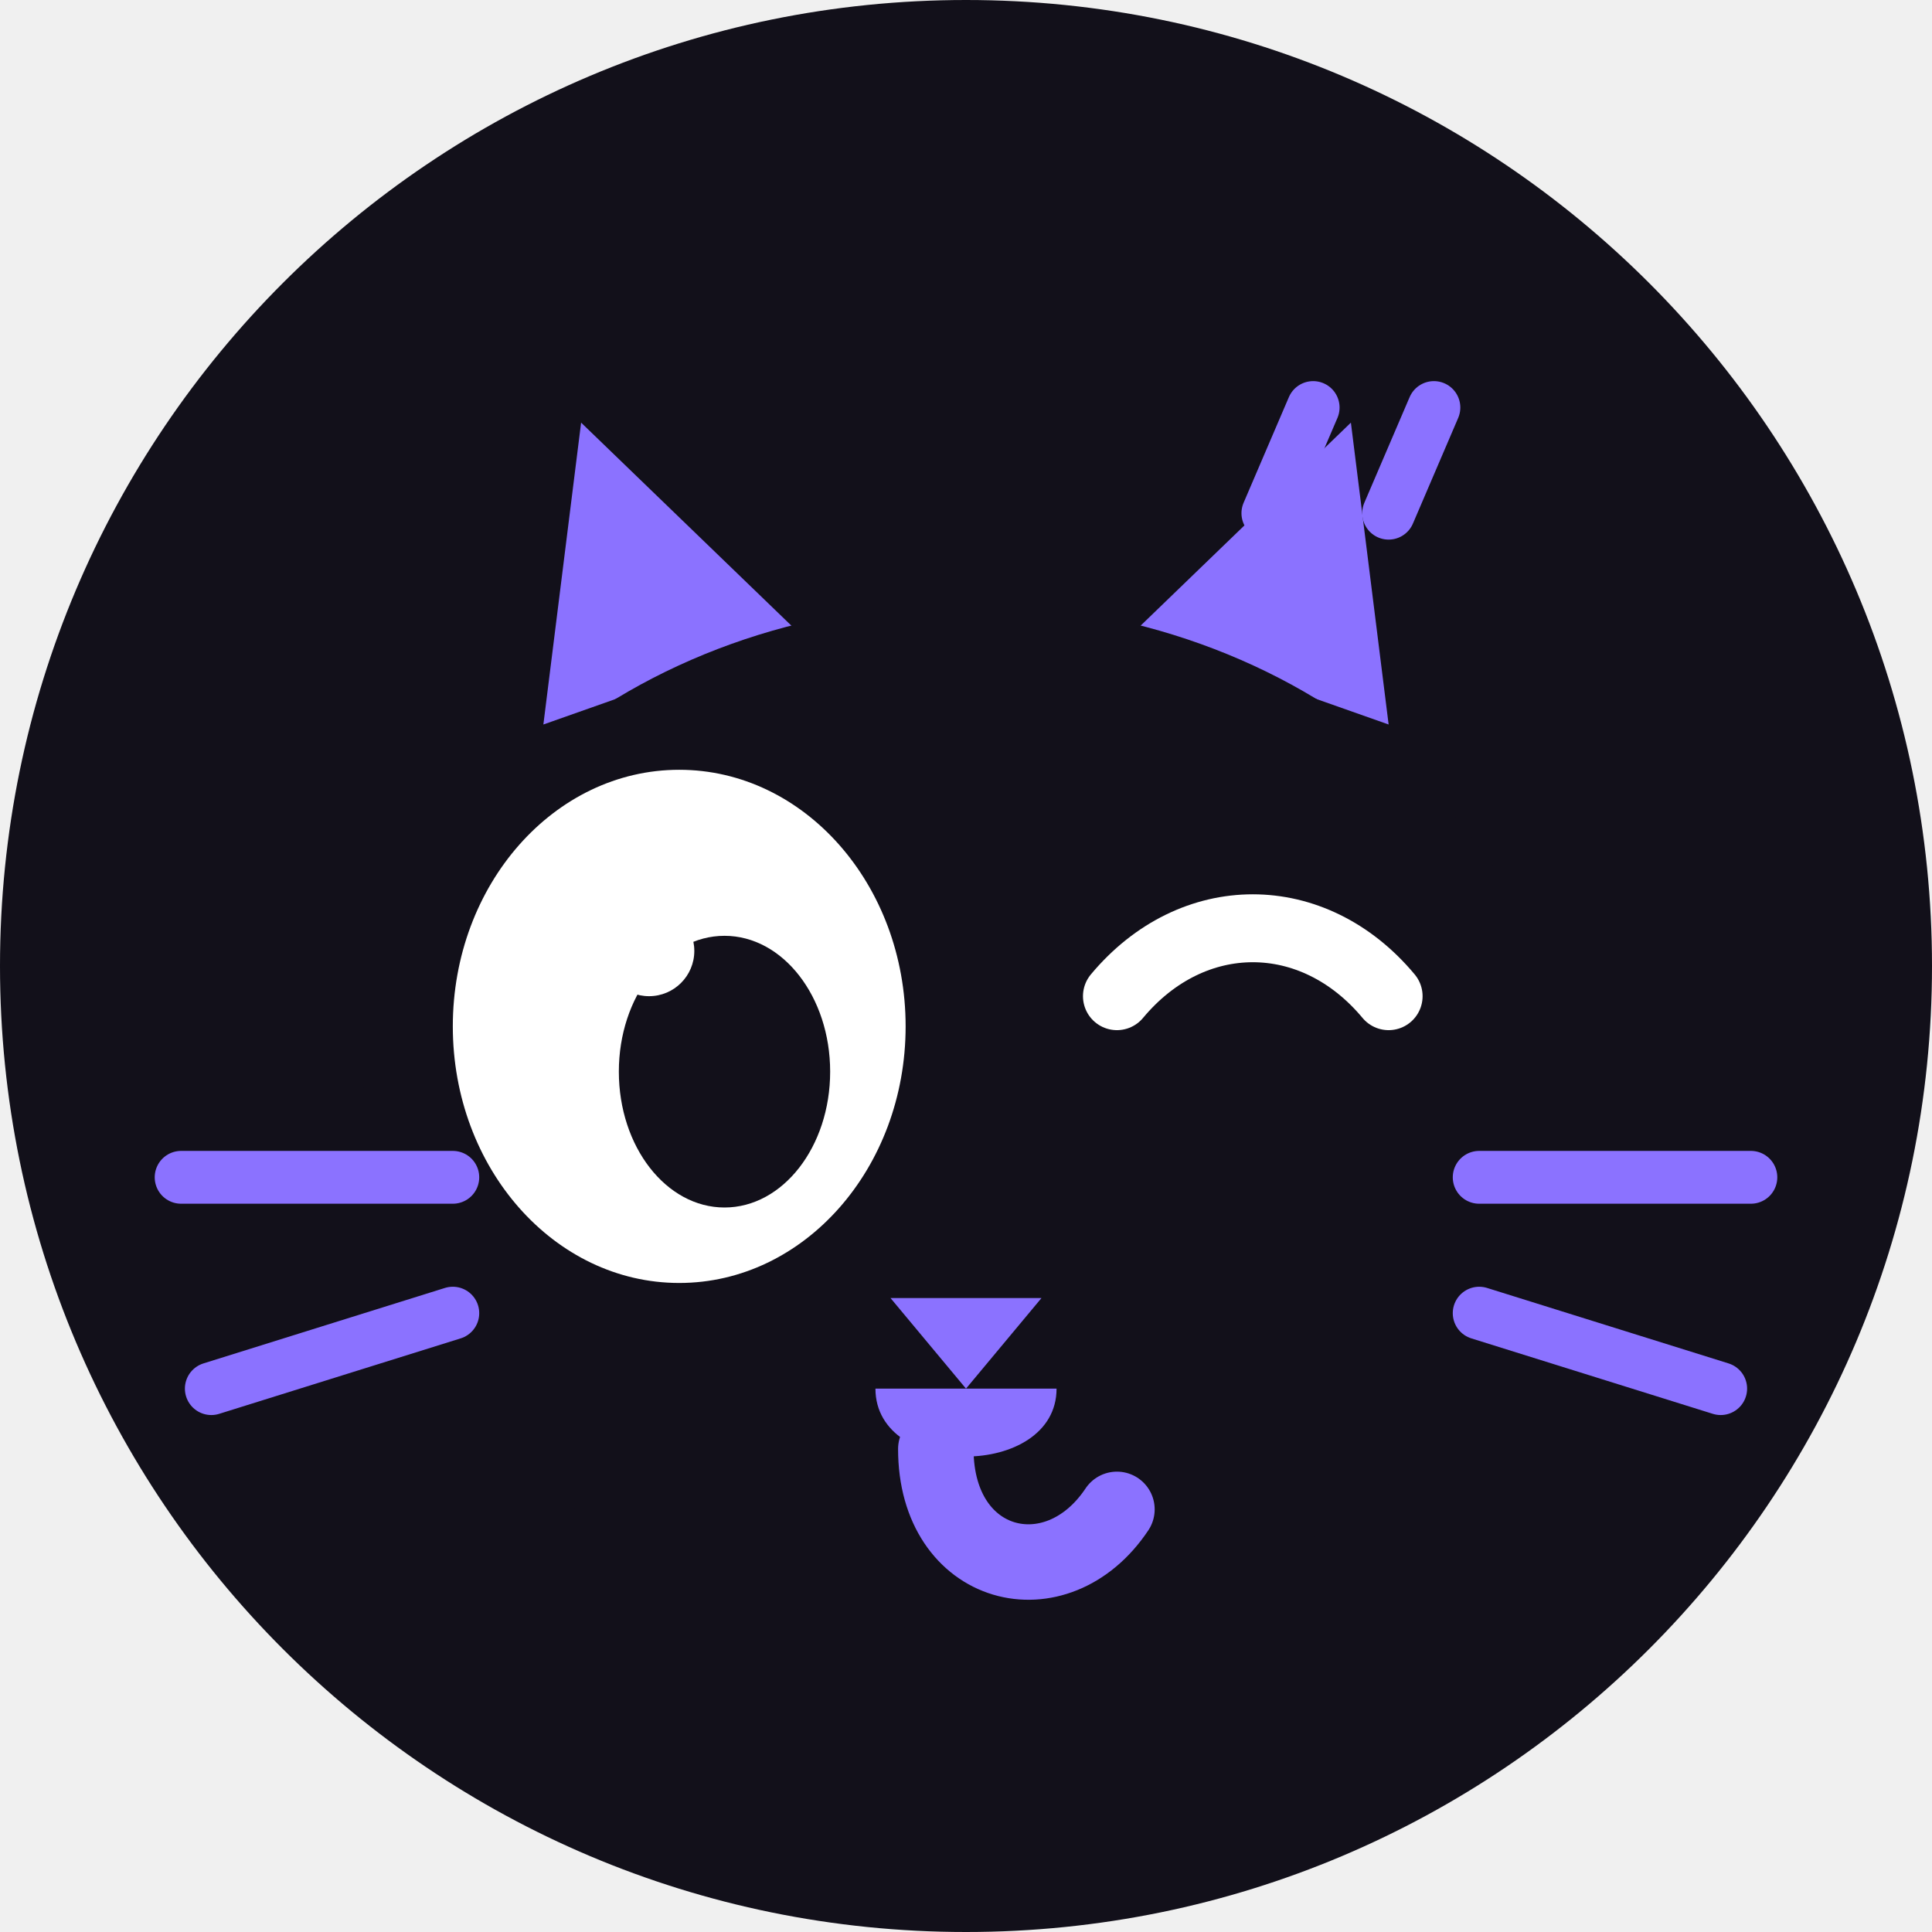
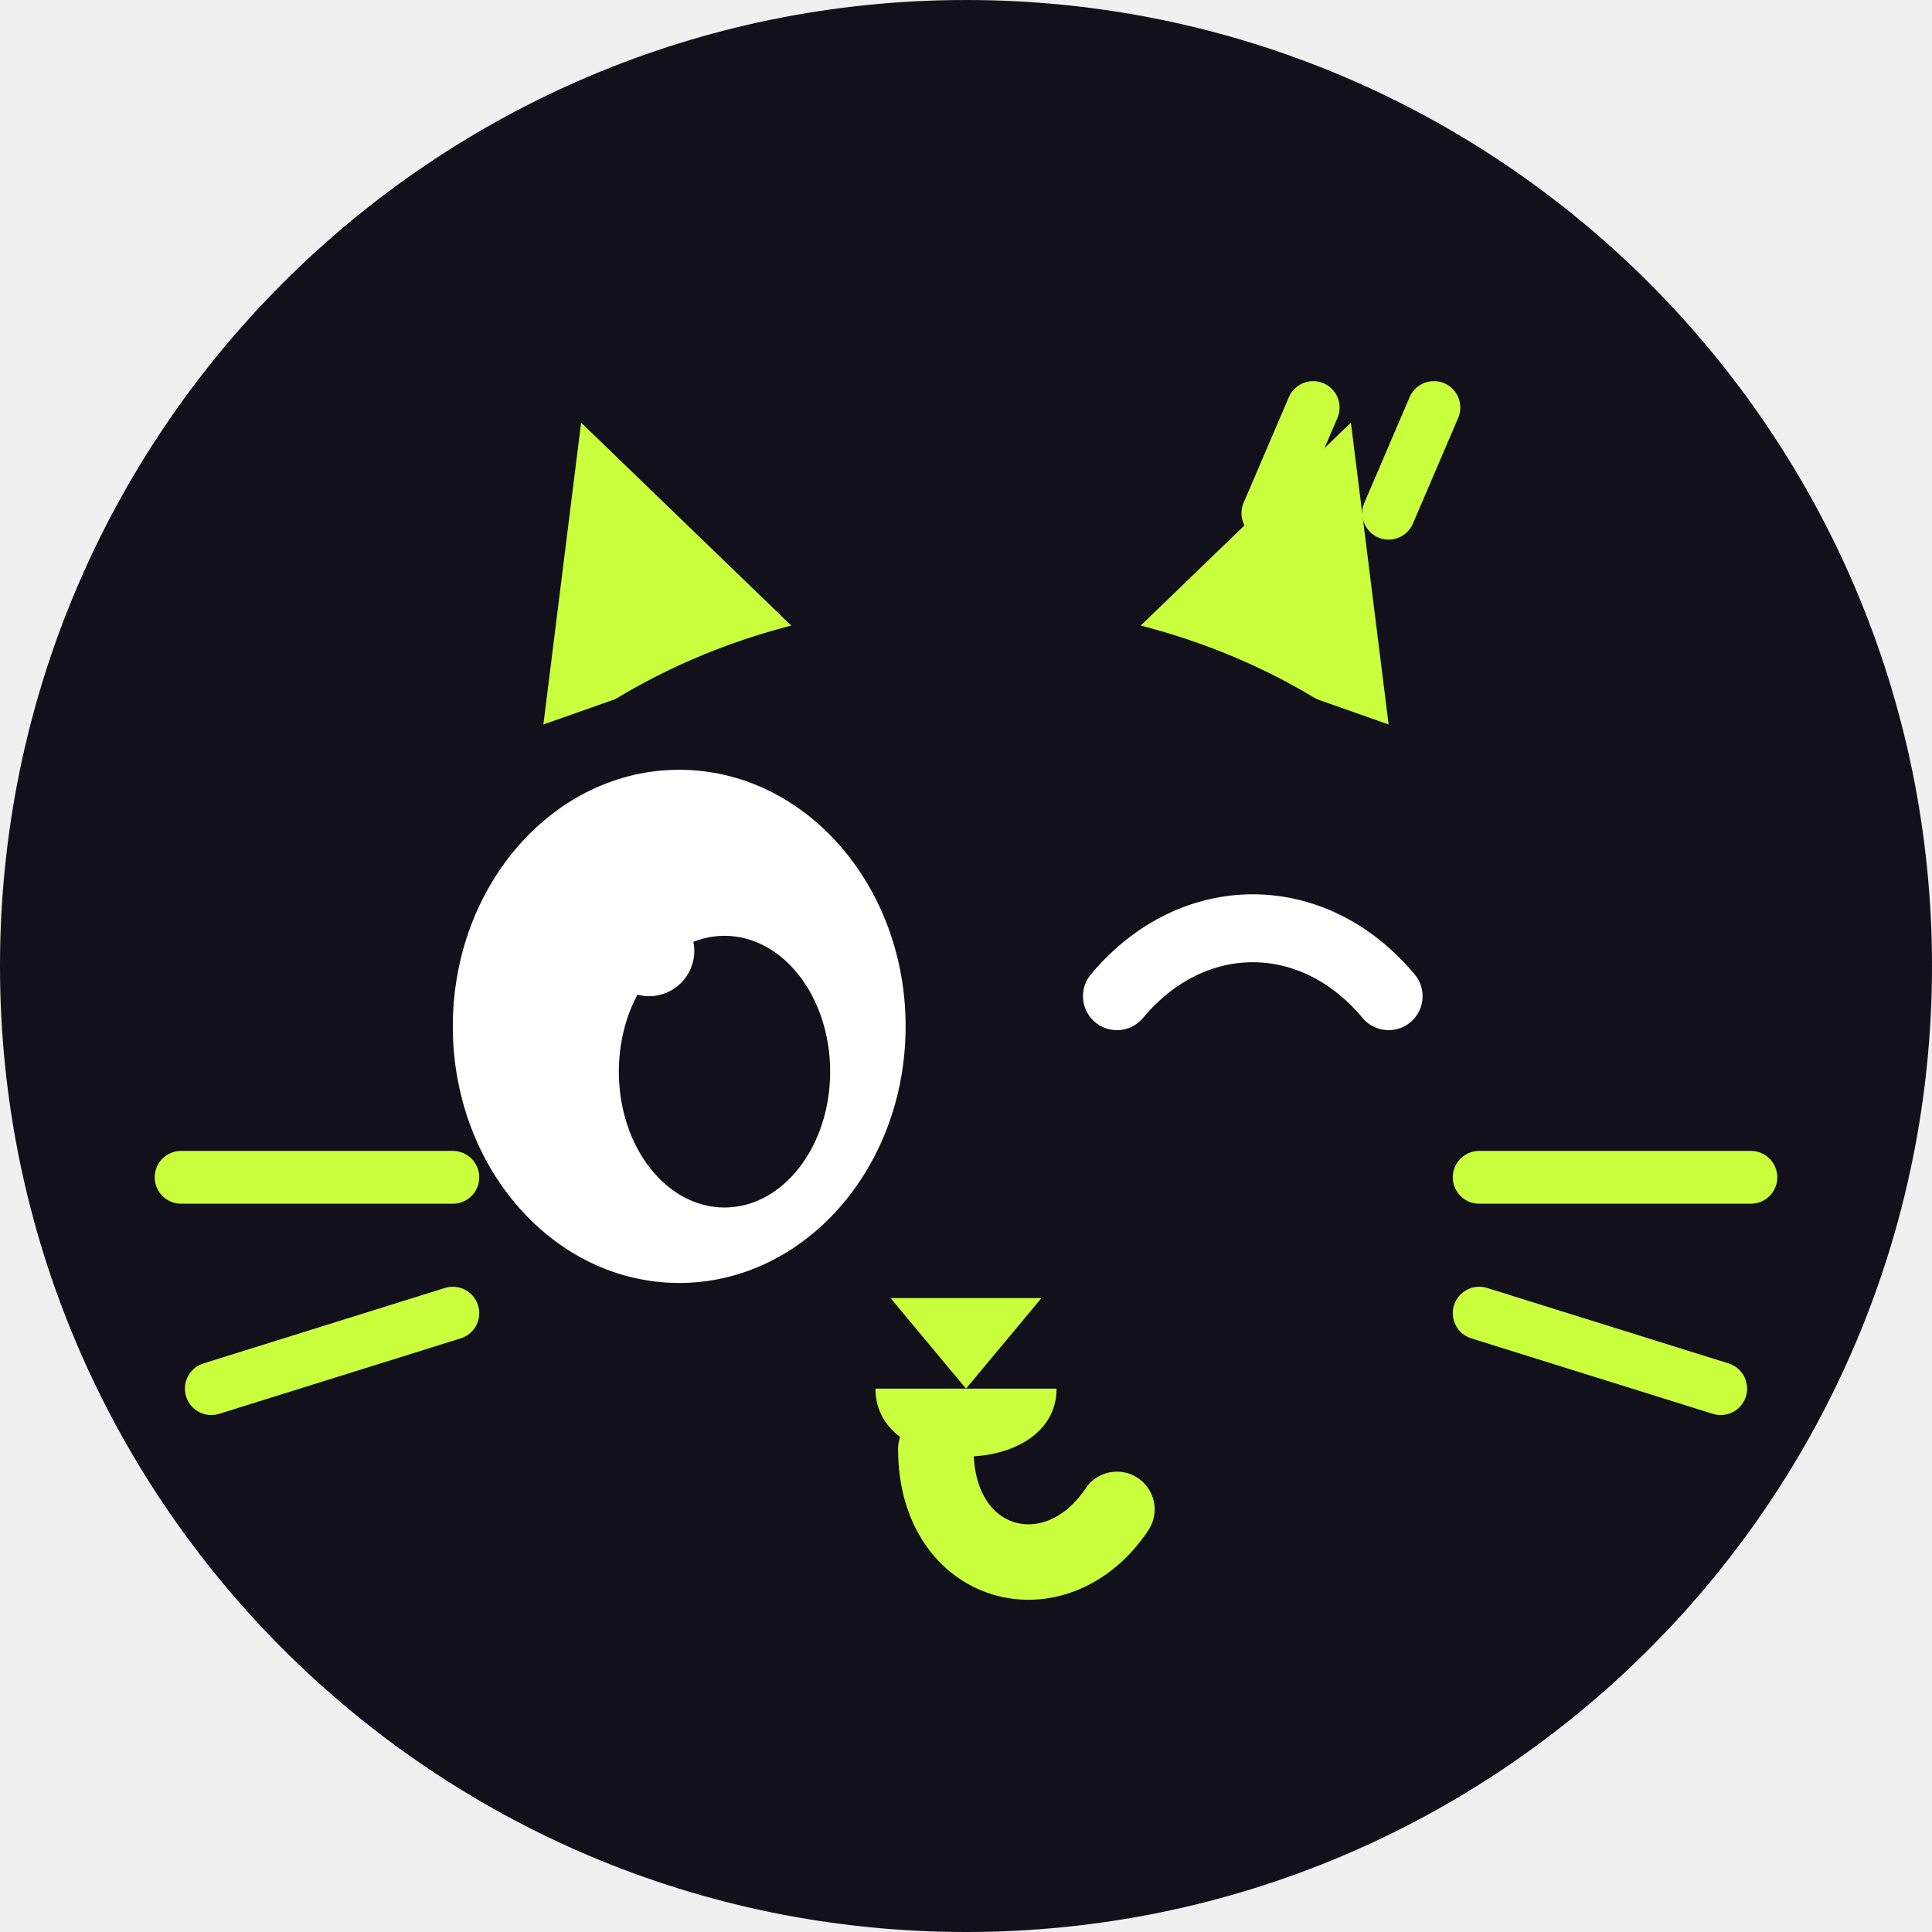
<svg xmlns="http://www.w3.org/2000/svg" viewBox="0 0 128 128" width="128" height="128" role="img" aria-label="Playful cat avatar">
  <circle cx="64" cy="64" r="64" fill="#12101A" />
  <path d="M30 52 L34 18 L60 42 Z" fill="#12101A" />
  <path d="M98 52 L94 18 L68 42 Z" fill="#12101A" />
-   <path d="M36 48 L38.5 28 L53 42 Z" fill="#8B72FF" />
-   <path d="M92 48 L89.5 28 L75 42 Z" fill="#8B72FF" />
+   <path d="M36 48 L38.5 28 L53 42 Z" fill="#C9FF3D" />
+   <path d="M92 48 L89.5 28 L75 42 Z" fill="#C9FF3D" />
  <ellipse cx="64" cy="74" rx="40" ry="34" fill="#12101A" />
  <ellipse cx="45" cy="68" rx="15" ry="17" fill="#FFFFFF" />
  <ellipse cx="48" cy="71" rx="7" ry="9" fill="#12101A" />
  <circle cx="43" cy="63" r="3" fill="#FFFFFF" />
  <path d="M74 66c5-6 13-6 18 0" stroke="#FFFFFF" stroke-width="4.5" fill="none" stroke-linecap="round" />
-   <path d="M59 86h10l-5 6z" fill="#8B72FF" />
-   <path d="M58 92c0 6 12 6 12 0" fill="#8B72FF" />
-   <path d="M62 96c0 8 8 10 12 4" stroke="#8B72FF" stroke-width="5" fill="none" stroke-linecap="round" />
-   <path d="M30 78H12M30 87l-16 5M98 78h18M98 87l16 5" stroke="#8B72FF" stroke-width="3.5" stroke-linecap="round" />
-   <path d="M84 34l3-7M92 34l3-7" stroke="#8B72FF" stroke-width="3.5" stroke-linecap="round" />
+   <path d="M59 86h10l-5 6z" fill="#C9FF3D" />
+   <path d="M58 92c0 6 12 6 12 0" fill="#C9FF3D" />
+   <path d="M62 96c0 8 8 10 12 4" stroke="#C9FF3D" stroke-width="5" fill="none" stroke-linecap="round" />
+   <path d="M30 78H12M30 87l-16 5M98 78h18M98 87l16 5" stroke="#C9FF3D" stroke-width="3.5" stroke-linecap="round" />
+   <path d="M84 34l3-7M92 34l3-7" stroke="#C9FF3D" stroke-width="3.5" stroke-linecap="round" />
</svg>
